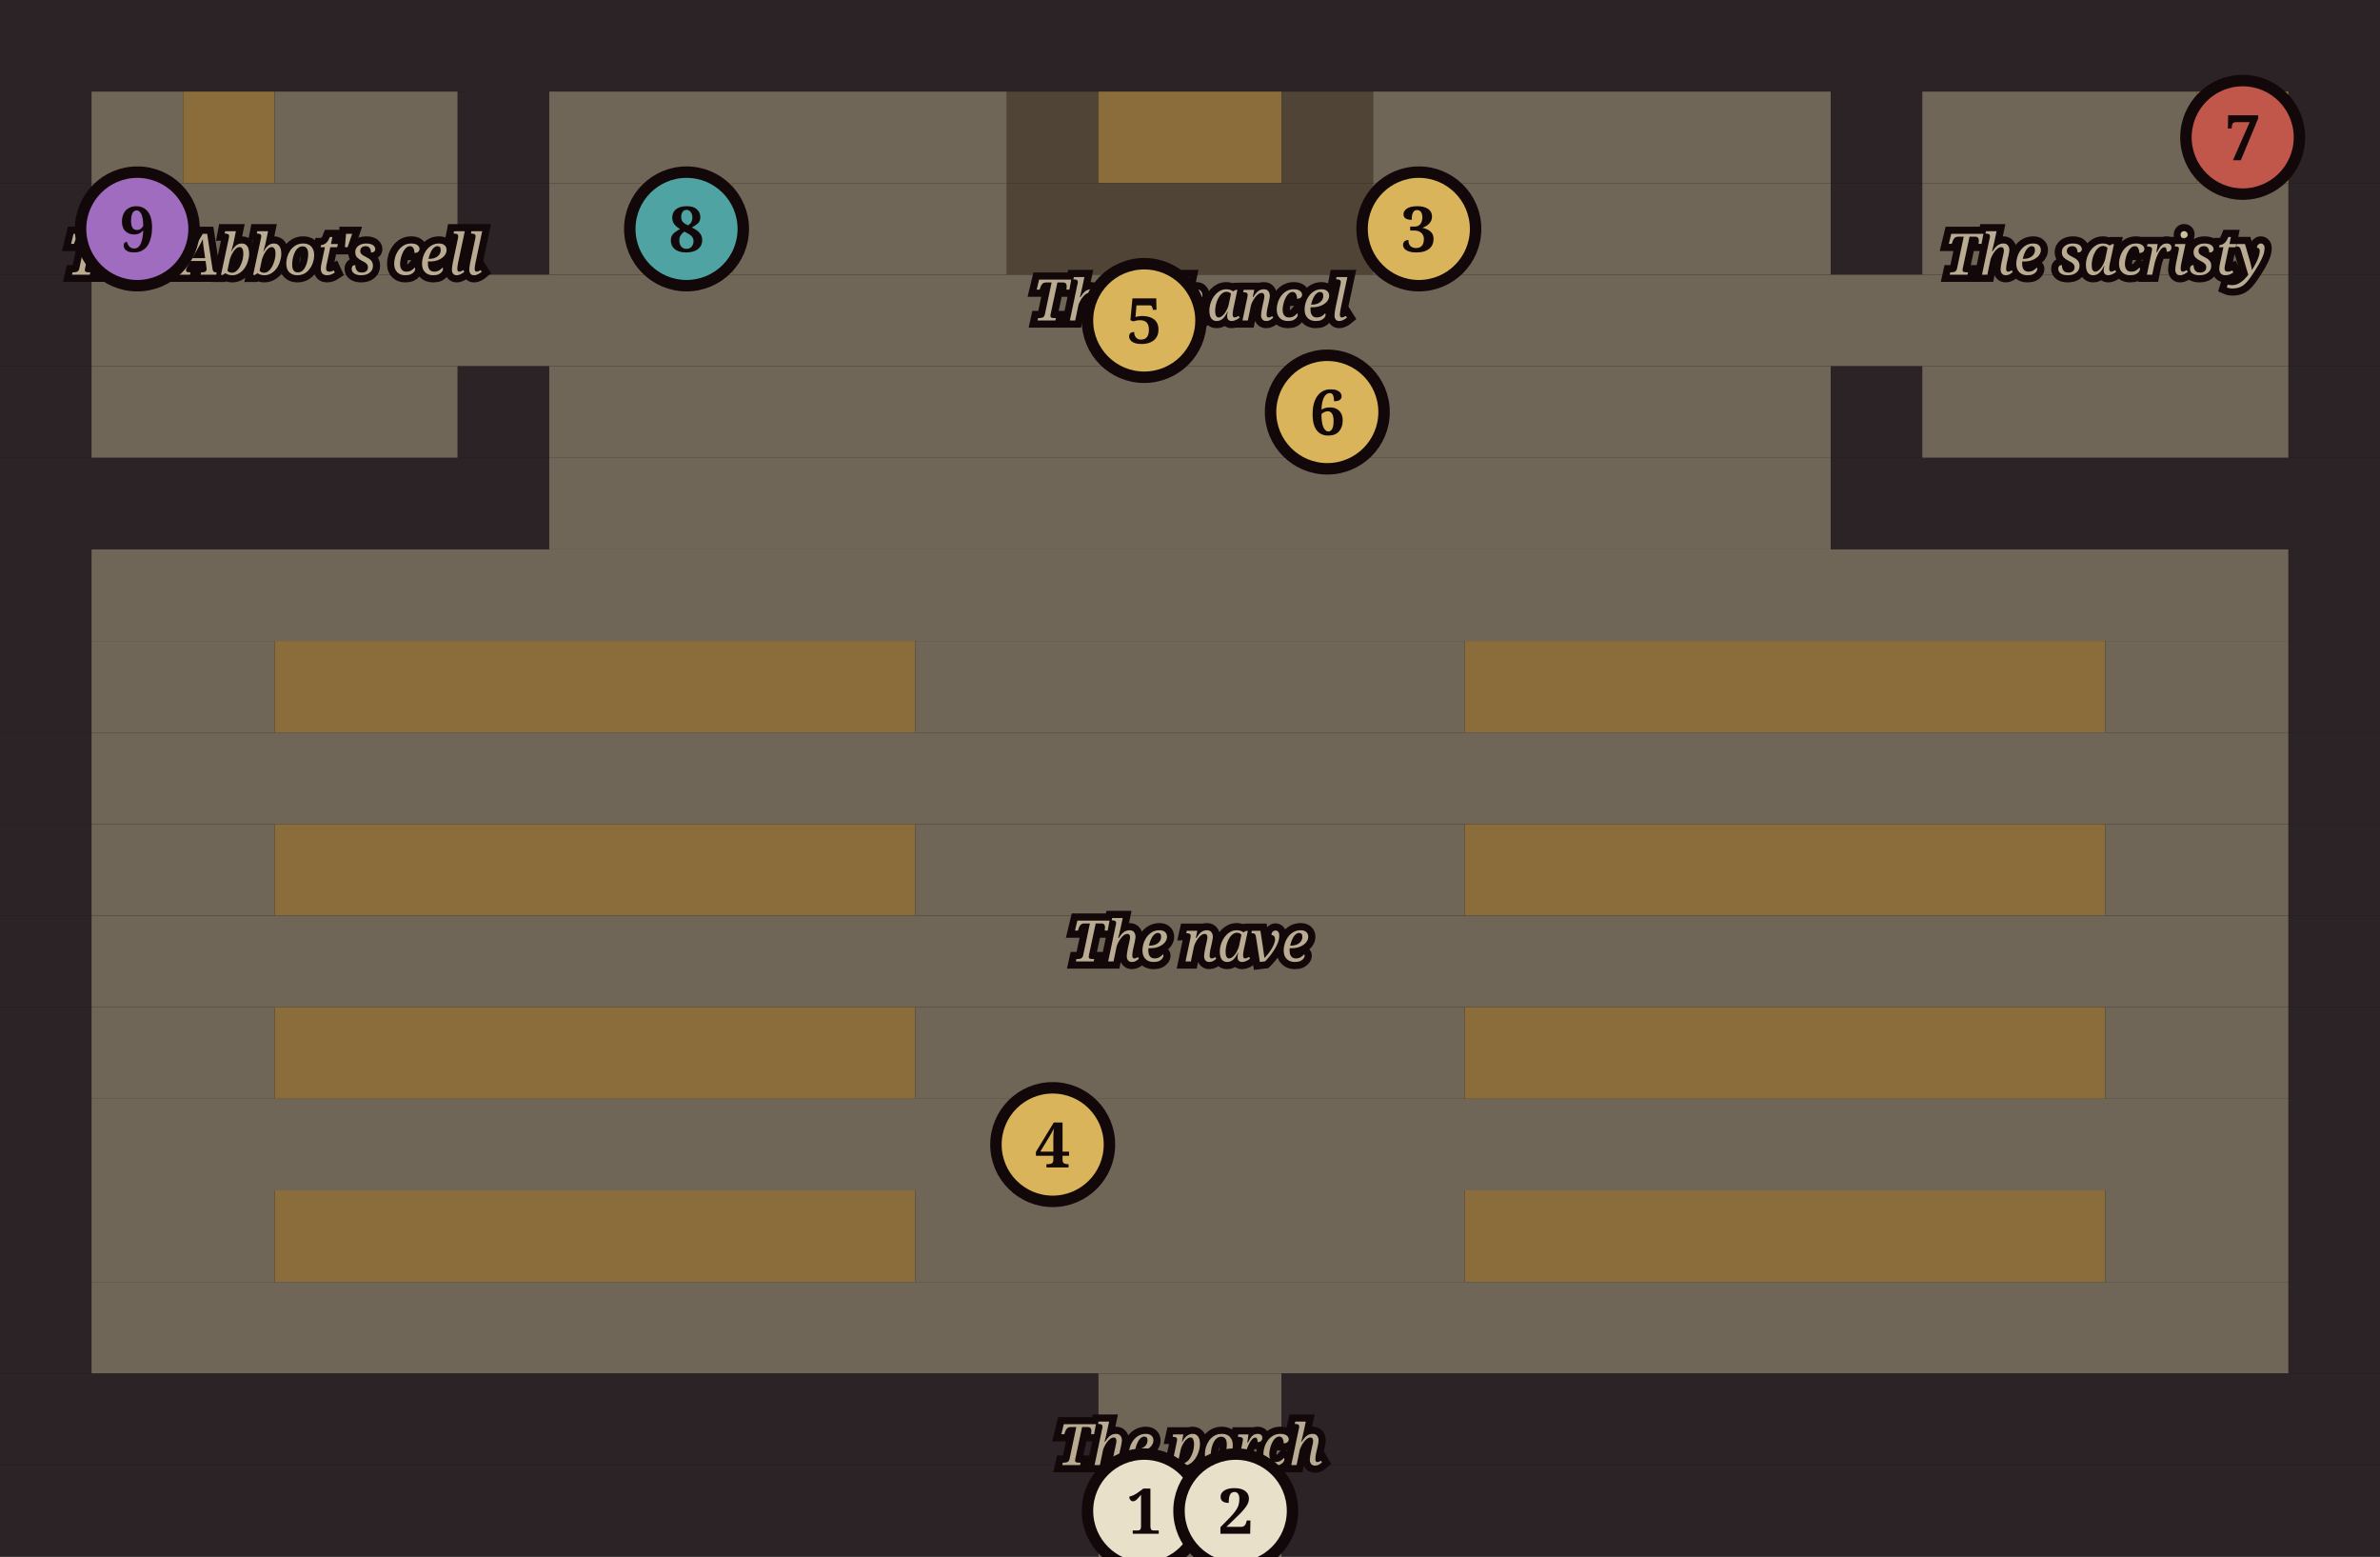
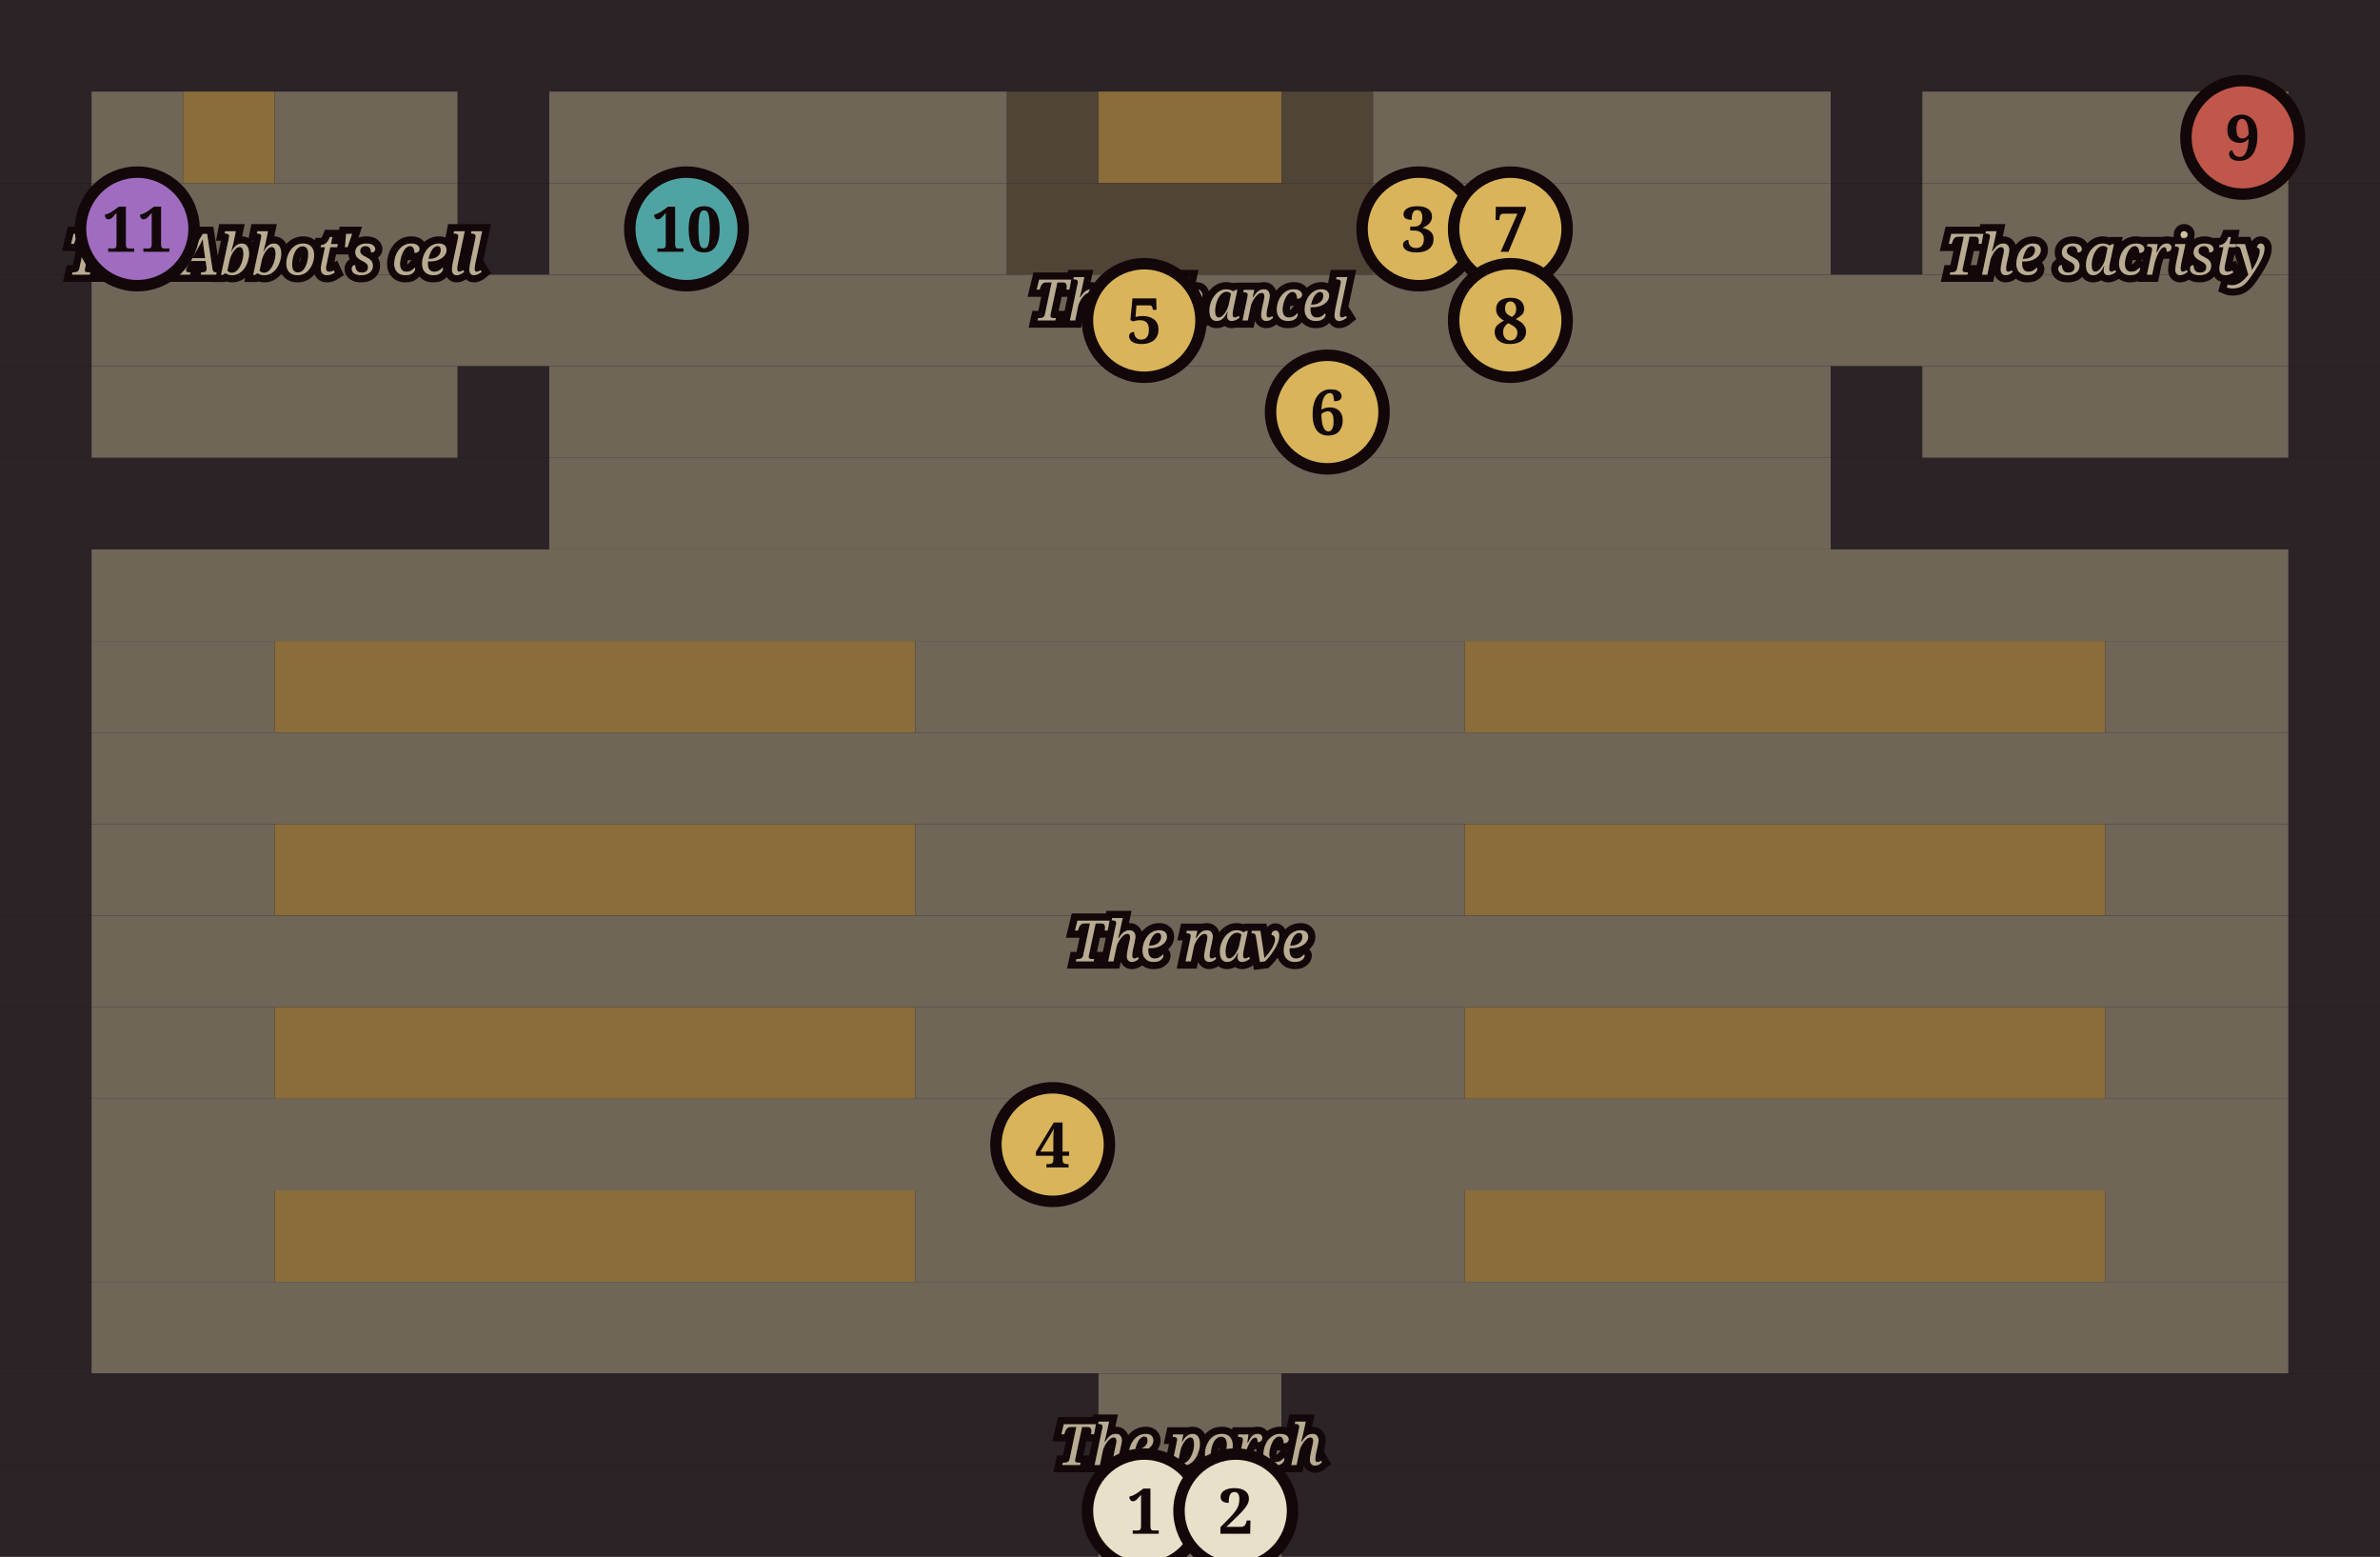
<svg xmlns="http://www.w3.org/2000/svg" viewBox="0 0 416 272" width="416" height="272" font-family="Georgia, serif">
  <rect width="416" height="272" fill="#1a1416" />
  <rect x="0" y="0" width="416" height="16" fill="#2b2326" />
  <rect x="0" y="16" width="16" height="16" fill="#2b2326" />
  <rect x="16" y="16" width="16" height="16" fill="#6f6658" />
  <rect x="32" y="16" width="16" height="16" fill="#8a6d3b" />
  <rect x="48" y="16" width="32" height="16" fill="#6f6658" />
  <rect x="80" y="16" width="16" height="16" fill="#2b2326" />
  <rect x="96" y="16" width="80" height="16" fill="#6f6658" />
  <rect x="176" y="16" width="16" height="16" fill="#4f4436" />
  <rect x="192" y="16" width="32" height="16" fill="#8a6d3b" />
  <rect x="224" y="16" width="16" height="16" fill="#4f4436" />
  <rect x="240" y="16" width="80" height="16" fill="#6f6658" />
  <rect x="320" y="16" width="16" height="16" fill="#2b2326" />
  <rect x="336" y="16" width="48" height="16" fill="#6f6658" />
  <rect x="384" y="16" width="16" height="16" fill="#8a6d3b" />
  <rect x="400" y="16" width="16" height="16" fill="#2b2326" />
  <rect x="0" y="32" width="16" height="16" fill="#2b2326" />
  <rect x="16" y="32" width="64" height="16" fill="#6f6658" />
  <rect x="80" y="32" width="16" height="16" fill="#2b2326" />
  <rect x="96" y="32" width="16" height="16" fill="#6f6658" />
  <rect x="112" y="32" width="16" height="16" fill="#8a6d3b" />
  <rect x="128" y="32" width="48" height="16" fill="#6f6658" />
  <rect x="176" y="32" width="64" height="16" fill="#4f4436" />
  <rect x="240" y="32" width="80" height="16" fill="#6f6658" />
  <rect x="320" y="32" width="16" height="16" fill="#2b2326" />
  <rect x="336" y="32" width="64" height="16" fill="#6f6658" />
  <rect x="400" y="32" width="16" height="16" fill="#2b2326" />
  <rect x="0" y="48" width="16" height="16" fill="#2b2326" />
  <rect x="16" y="48" width="384" height="16" fill="#6f6658" />
  <rect x="400" y="48" width="16" height="16" fill="#2b2326" />
  <rect x="0" y="64" width="16" height="16" fill="#2b2326" />
  <rect x="16" y="64" width="64" height="16" fill="#6f6658" />
  <rect x="80" y="64" width="16" height="16" fill="#2b2326" />
  <rect x="96" y="64" width="224" height="16" fill="#6f6658" />
  <rect x="320" y="64" width="16" height="16" fill="#2b2326" />
  <rect x="336" y="64" width="64" height="16" fill="#6f6658" />
  <rect x="400" y="64" width="16" height="16" fill="#2b2326" />
  <rect x="0" y="80" width="96" height="16" fill="#2b2326" />
  <rect x="96" y="80" width="224" height="16" fill="#6f6658" />
  <rect x="320" y="80" width="96" height="16" fill="#2b2326" />
  <rect x="0" y="96" width="16" height="16" fill="#2b2326" />
  <rect x="16" y="96" width="384" height="16" fill="#6f6658" />
  <rect x="400" y="96" width="16" height="16" fill="#2b2326" />
  <rect x="0" y="112" width="16" height="16" fill="#2b2326" />
  <rect x="16" y="112" width="32" height="16" fill="#6f6658" />
  <rect x="48" y="112" width="112" height="16" fill="#8a6d3b" />
  <rect x="160" y="112" width="96" height="16" fill="#6f6658" />
  <rect x="256" y="112" width="112" height="16" fill="#8a6d3b" />
  <rect x="368" y="112" width="32" height="16" fill="#6f6658" />
  <rect x="400" y="112" width="16" height="16" fill="#2b2326" />
  <rect x="0" y="128" width="16" height="16" fill="#2b2326" />
  <rect x="16" y="128" width="384" height="16" fill="#6f6658" />
  <rect x="400" y="128" width="16" height="16" fill="#2b2326" />
  <rect x="0" y="144" width="16" height="16" fill="#2b2326" />
  <rect x="16" y="144" width="32" height="16" fill="#6f6658" />
  <rect x="48" y="144" width="112" height="16" fill="#8a6d3b" />
  <rect x="160" y="144" width="96" height="16" fill="#6f6658" />
  <rect x="256" y="144" width="112" height="16" fill="#8a6d3b" />
  <rect x="368" y="144" width="32" height="16" fill="#6f6658" />
  <rect x="400" y="144" width="16" height="16" fill="#2b2326" />
  <rect x="0" y="160" width="16" height="16" fill="#2b2326" />
  <rect x="16" y="160" width="384" height="16" fill="#6f6658" />
  <rect x="400" y="160" width="16" height="16" fill="#2b2326" />
  <rect x="0" y="176" width="16" height="16" fill="#2b2326" />
  <rect x="16" y="176" width="32" height="16" fill="#6f6658" />
  <rect x="48" y="176" width="112" height="16" fill="#8a6d3b" />
  <rect x="160" y="176" width="96" height="16" fill="#6f6658" />
  <rect x="256" y="176" width="112" height="16" fill="#8a6d3b" />
  <rect x="368" y="176" width="32" height="16" fill="#6f6658" />
  <rect x="400" y="176" width="16" height="16" fill="#2b2326" />
  <rect x="0" y="192" width="16" height="16" fill="#2b2326" />
  <rect x="16" y="192" width="384" height="16" fill="#6f6658" />
  <rect x="400" y="192" width="16" height="16" fill="#2b2326" />
  <rect x="0" y="208" width="16" height="16" fill="#2b2326" />
  <rect x="16" y="208" width="32" height="16" fill="#6f6658" />
  <rect x="48" y="208" width="112" height="16" fill="#8a6d3b" />
  <rect x="160" y="208" width="96" height="16" fill="#6f6658" />
  <rect x="256" y="208" width="112" height="16" fill="#8a6d3b" />
  <rect x="368" y="208" width="32" height="16" fill="#6f6658" />
  <rect x="400" y="208" width="16" height="16" fill="#2b2326" />
  <rect x="0" y="224" width="16" height="16" fill="#2b2326" />
  <rect x="16" y="224" width="384" height="16" fill="#6f6658" />
  <rect x="400" y="224" width="16" height="16" fill="#2b2326" />
  <rect x="0" y="240" width="192" height="16" fill="#2b2326" />
  <rect x="192" y="240" width="32" height="16" fill="#6f6658" />
  <rect x="224" y="240" width="192" height="16" fill="#2b2326" />
  <rect x="0" y="256" width="192" height="16" fill="#2b2326" />
  <rect x="192" y="256" width="32" height="16" fill="#6f6658" />
  <rect x="224" y="256" width="192" height="16" fill="#2b2326" />
  <text x="208.0" y="168.0" font-size="10" text-anchor="middle" fill="#f0e2c0" fill-opacity="0.75" stroke="#120709" stroke-width="2.5" paint-order="stroke" font-style="italic">The nave</text>
  <text x="208.0" y="56.0" font-size="10" text-anchor="middle" fill="#f0e2c0" fill-opacity="0.75" stroke="#120709" stroke-width="2.5" paint-order="stroke" font-style="italic">The chancel</text>
  <text x="48.0" y="48.0" font-size="10" text-anchor="middle" fill="#f0e2c0" fill-opacity="0.75" stroke="#120709" stroke-width="2.5" paint-order="stroke" font-style="italic">The Abbot's cell</text>
  <text x="368.0" y="48.0" font-size="10" text-anchor="middle" fill="#f0e2c0" fill-opacity="0.75" stroke="#120709" stroke-width="2.5" paint-order="stroke" font-style="italic">The sacristy</text>
  <text x="208.0" y="256.0" font-size="10" text-anchor="middle" fill="#f0e2c0" fill-opacity="0.75" stroke="#120709" stroke-width="2.5" paint-order="stroke" font-style="italic">The porch</text>
  <circle cx="200.0" cy="264.0" r="9.92" fill="#e8e0c8" stroke="#120709" stroke-width="2" />
  <text x="200.0" y="268.0" font-size="11" text-anchor="middle" fill="#120709" font-weight="bold">1</text>
  <circle cx="216.0" cy="264.0" r="9.92" fill="#e8e0c8" stroke="#120709" stroke-width="2" />
  <text x="216.0" y="268.0" font-size="11" text-anchor="middle" fill="#120709" font-weight="bold">2</text>
  <circle cx="248.0" cy="40.0" r="9.92" fill="#d9b45a" stroke="#120709" stroke-width="2" />
  <text x="248.0" y="44.0" font-size="11" text-anchor="middle" fill="#120709" font-weight="bold">3</text>
  <circle cx="184.0" cy="200.0" r="9.92" fill="#d9b45a" stroke="#120709" stroke-width="2" />
  <text x="184.0" y="204.0" font-size="11" text-anchor="middle" fill="#120709" font-weight="bold">4</text>
  <circle cx="200.0" cy="56.0" r="9.92" fill="#d9b45a" stroke="#120709" stroke-width="2" />
  <text x="200.0" y="60.0" font-size="11" text-anchor="middle" fill="#120709" font-weight="bold">5</text>
  <circle cx="232.0" cy="72.0" r="9.92" fill="#d9b45a" stroke="#120709" stroke-width="2" />
  <text x="232.0" y="76.0" font-size="11" text-anchor="middle" fill="#120709" font-weight="bold">6</text>
+   <circle cx="264.0" cy="40.0" r="9.92" fill="#d9b45a" stroke="#120709" stroke-width="2" />
+   <text x="264.0" y="44.0" font-size="11" text-anchor="middle" fill="#120709" font-weight="bold">7</text>
+   <circle cx="264.0" cy="56.0" r="9.92" fill="#d9b45a" stroke="#120709" stroke-width="2" />
+   <text x="264.0" y="60.0" font-size="11" text-anchor="middle" fill="#120709" font-weight="bold">8</text>
  <circle cx="392.0" cy="24.0" r="9.92" fill="#c0574a" stroke="#120709" stroke-width="2" />
-   <text x="392.0" y="28.0" font-size="11" text-anchor="middle" fill="#120709" font-weight="bold">7</text>
+   <text x="392.0" y="28.0" font-size="11" text-anchor="middle" fill="#120709" font-weight="bold">9</text>
  <circle cx="120.0" cy="40.0" r="9.92" fill="#4fa3a3" stroke="#120709" stroke-width="2" />
-   <text x="120.0" y="44.0" font-size="11" text-anchor="middle" fill="#120709" font-weight="bold">8</text>
+   <text x="120.0" y="44.0" font-size="11" text-anchor="middle" fill="#120709" font-weight="bold">10</text>
  <circle cx="24.0" cy="40.0" r="9.92" fill="#a06cc0" stroke="#120709" stroke-width="2" />
-   <text x="24.0" y="44.0" font-size="11" text-anchor="middle" fill="#120709" font-weight="bold">9</text>
+   <text x="24.0" y="44.0" font-size="11" text-anchor="middle" fill="#120709" font-weight="bold">11</text>
</svg>
